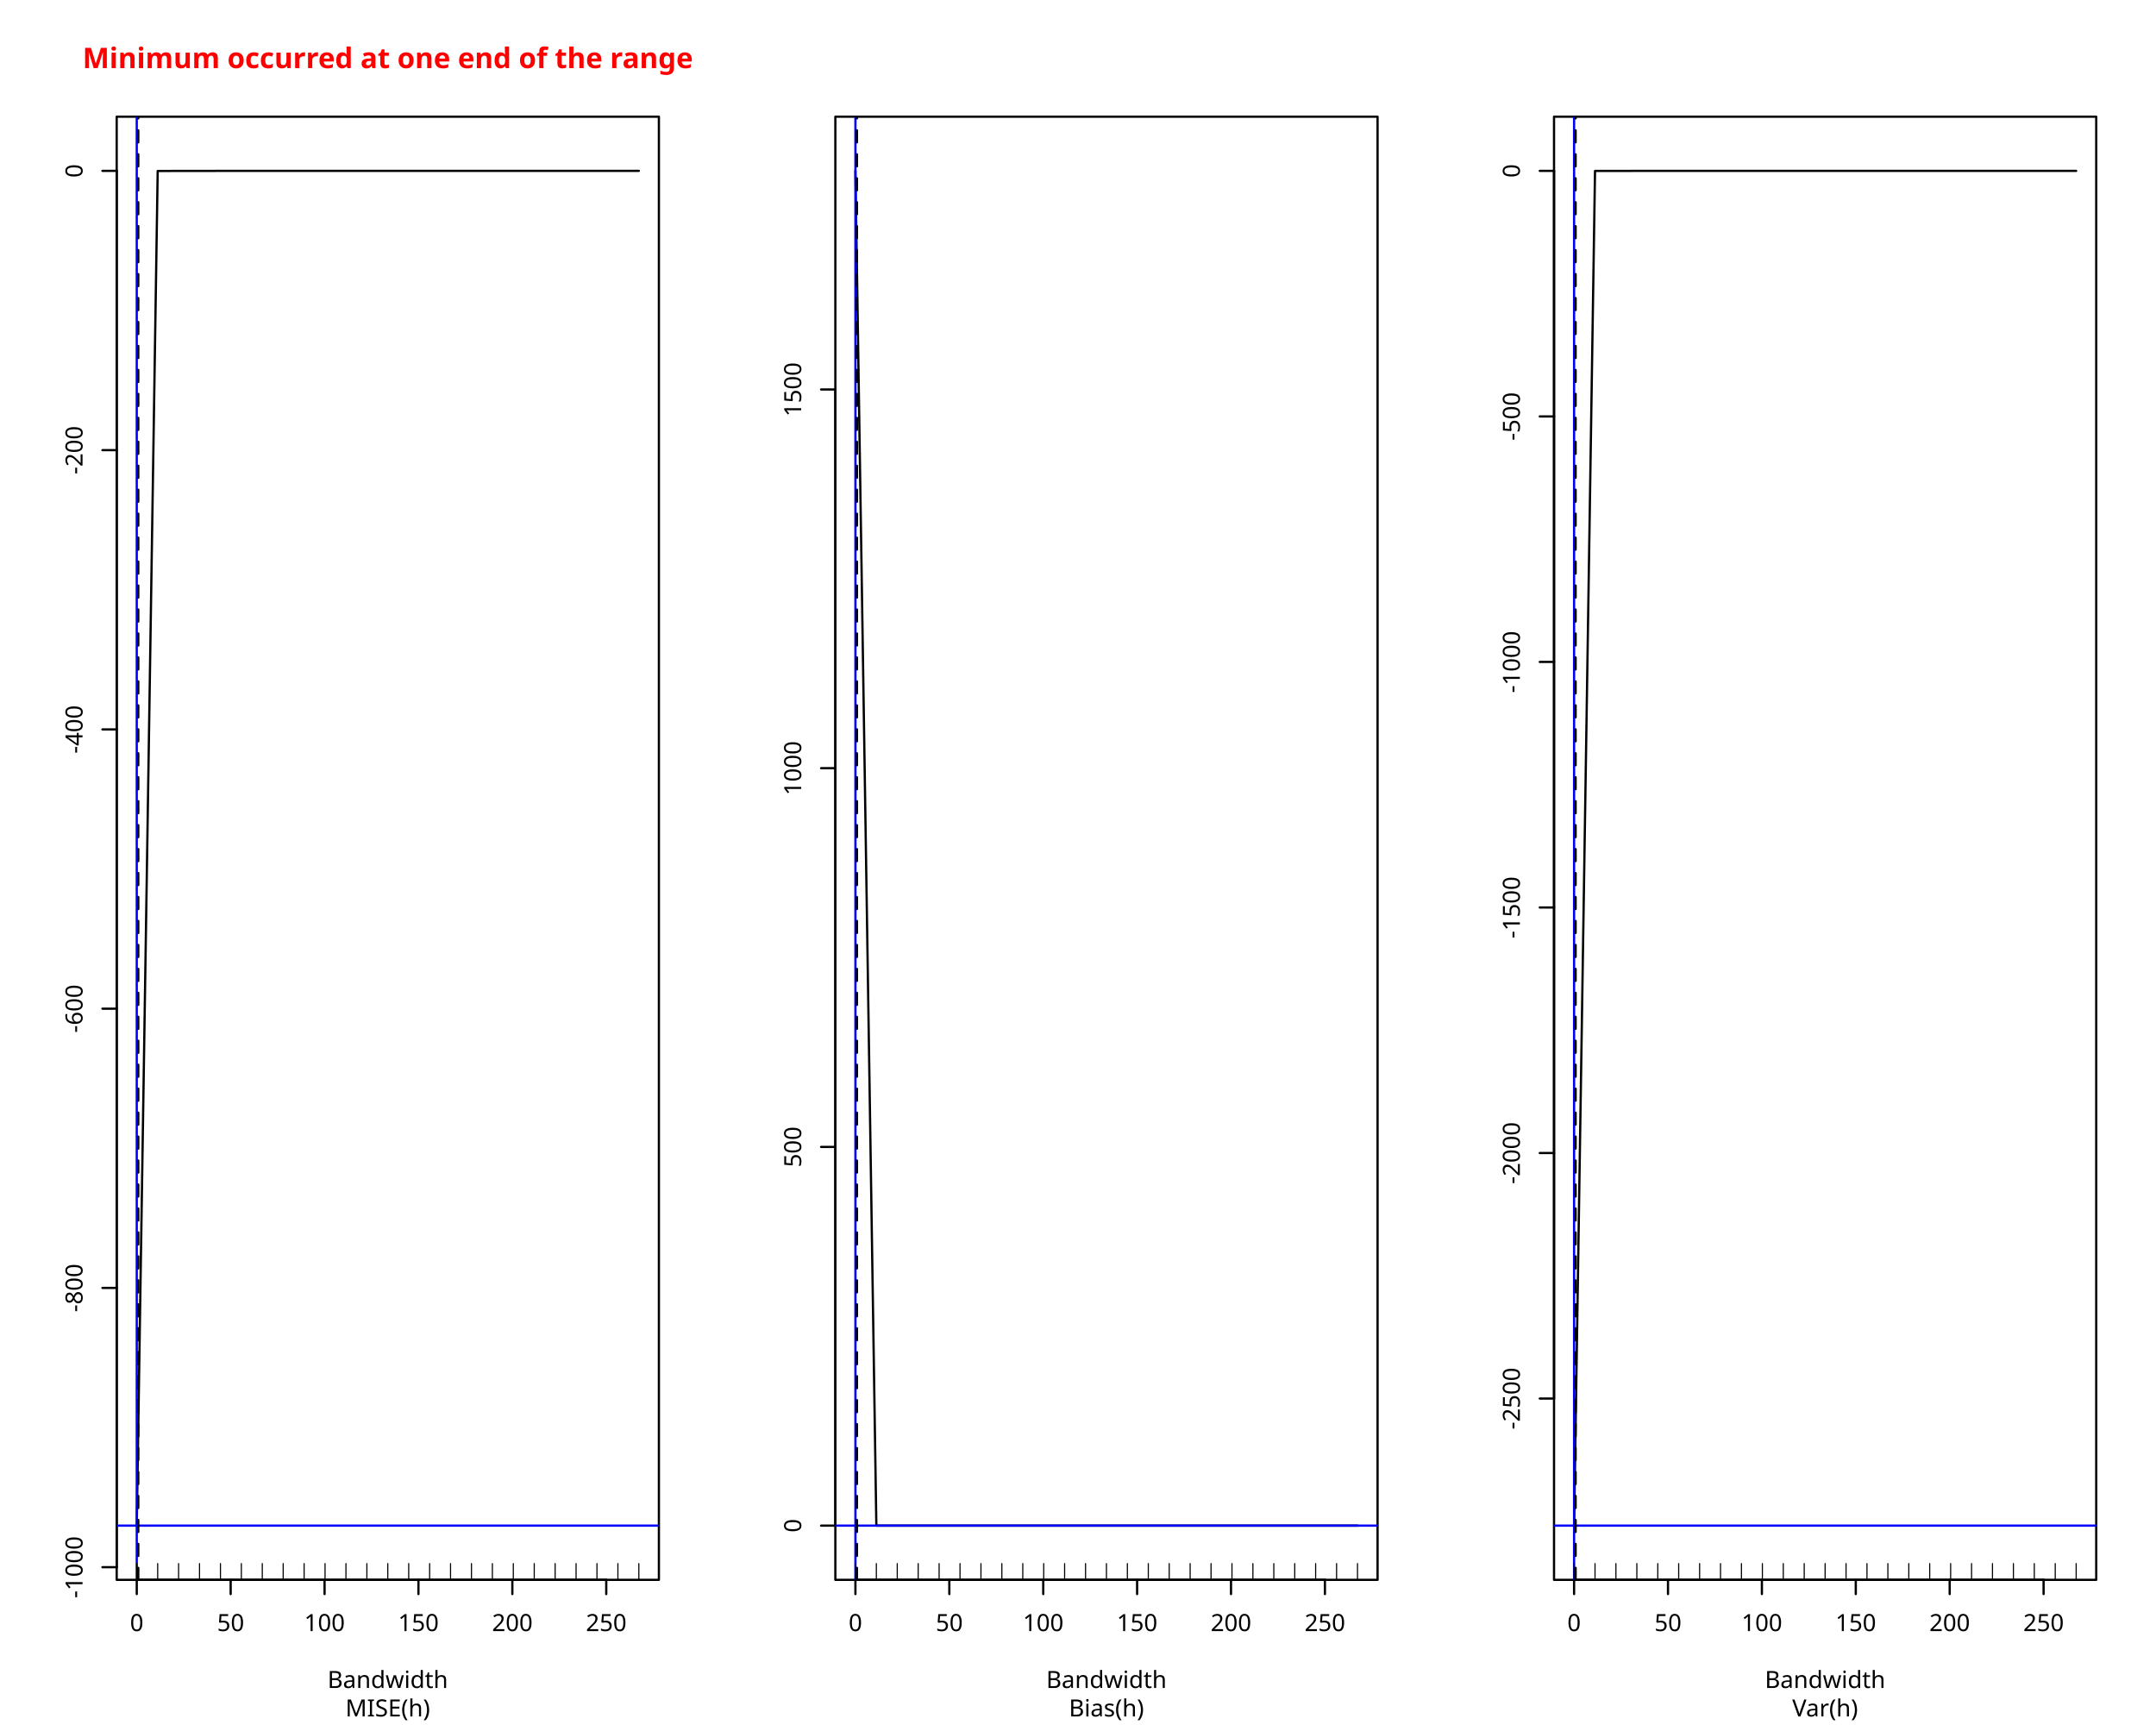
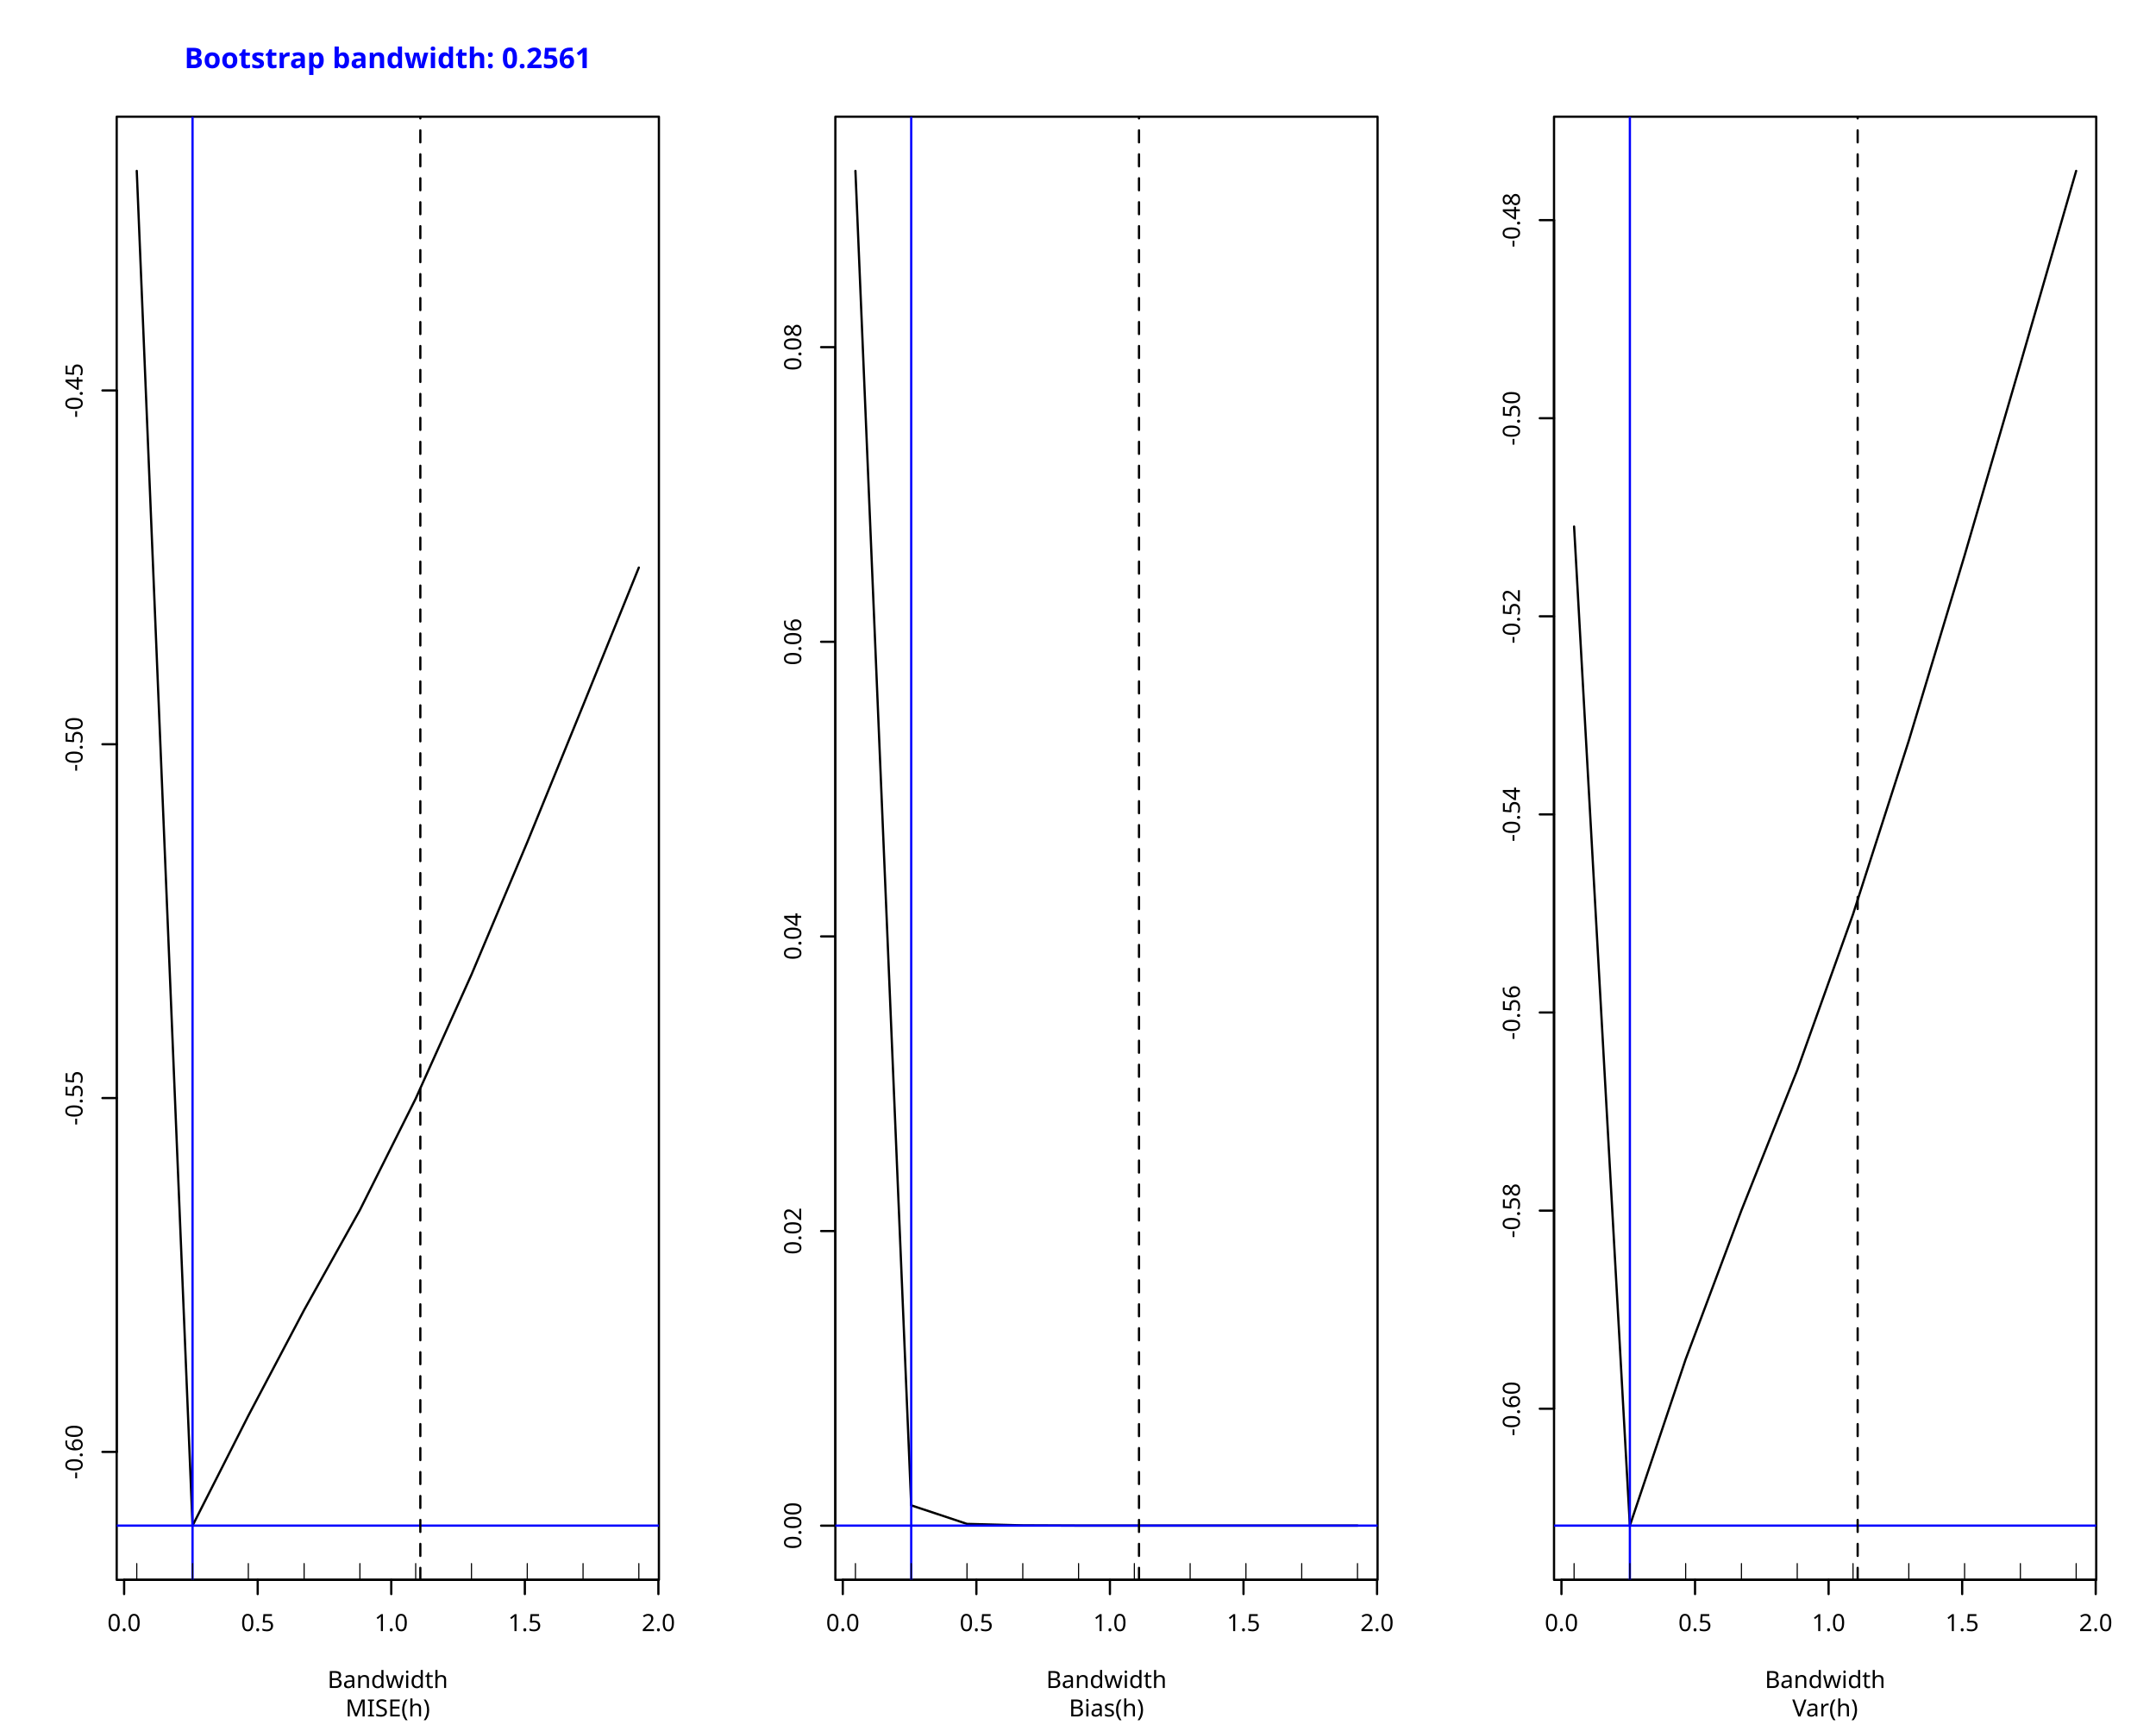
<svg xmlns="http://www.w3.org/2000/svg" class="svglite" data-engine-version="2.0" width="720.00pt" height="576.00pt" viewBox="0 0 720.00 576.00">
  <defs>
    <style type="text/css">
    .svglite line, .svglite polyline, .svglite polygon, .svglite path, .svglite rect, .svglite circle {
      fill: none;
      stroke: #000000;
      stroke-linecap: round;
      stroke-linejoin: round;
      stroke-miterlimit: 10.00;
    }
  </style>
  </defs>
  <rect width="100%" height="100%" style="stroke: none; fill: #FFFFFF;" />
  <defs>
    <clipPath id="cpMC4wMHw3MjAuMDB8MC4wMHw1NzYuMDA=">
      <rect x="0.00" y="0.00" width="720.00" height="576.00" />
    </clipPath>
  </defs>
  <g clip-path="url(#cpMC4wMHw3MjAuMDB8MC4wMHw1NzYuMDA=)">
</g>
  <defs>
    <clipPath id="cpMzguOTd8MjIwLjA0fDM4Ljk3fDUyNy41Mw==">
      <rect x="38.97" y="38.97" width="181.08" height="488.56" />
    </clipPath>
  </defs>
  <g clip-path="url(#cpMzguOTd8MjIwLjA0fDM4Ljk3fDUyNy41Mw==)">
-     <polyline points="45.67,509.43 52.66,57.10 59.64,57.07 66.63,57.07 73.62,57.06 80.60,57.06 87.59,57.06 94.57,57.06 101.56,57.06 108.55,57.06 115.53,57.06 122.52,57.06 129.50,57.06 136.49,57.06 143.48,57.06 150.46,57.06 157.45,57.06 164.43,57.06 171.42,57.06 178.41,57.06 185.39,57.06 192.38,57.06 199.36,57.06 206.35,57.06 213.34,57.06 " style="stroke-width: 0.75;" />
-   </g>
-   <g clip-path="url(#cpMC4wMHw3MjAuMDB8MC4wMHw1NzYuMDA=)">
-     <line x1="45.67" y1="527.53" x2="202.46" y2="527.53" style="stroke-width: 0.75;" />
-     <line x1="45.67" y1="527.53" x2="45.67" y2="532.28" style="stroke-width: 0.75;" />
-     <line x1="77.03" y1="527.53" x2="77.03" y2="532.28" style="stroke-width: 0.75;" />
-     <line x1="108.39" y1="527.53" x2="108.39" y2="532.28" style="stroke-width: 0.75;" />
-     <line x1="139.74" y1="527.53" x2="139.74" y2="532.28" style="stroke-width: 0.75;" />
-     <line x1="171.10" y1="527.53" x2="171.10" y2="532.28" style="stroke-width: 0.75;" />
-     <line x1="202.46" y1="527.53" x2="202.46" y2="532.28" style="stroke-width: 0.75;" />
-     <text x="45.67" y="544.64" text-anchor="middle" style="font-size: 7.92px; font-family: sans;" textLength="4.41px" lengthAdjust="spacingAndGlyphs">0</text>
-     <text x="77.03" y="544.64" text-anchor="middle" style="font-size: 7.92px; font-family: sans;" textLength="8.81px" lengthAdjust="spacingAndGlyphs">50</text>
-     <text x="108.39" y="544.64" text-anchor="middle" style="font-size: 7.92px; font-family: sans;" textLength="13.22px" lengthAdjust="spacingAndGlyphs">100</text>
-     <text x="139.74" y="544.64" text-anchor="middle" style="font-size: 7.92px; font-family: sans;" textLength="13.22px" lengthAdjust="spacingAndGlyphs">150</text>
-     <text x="171.10" y="544.64" text-anchor="middle" style="font-size: 7.92px; font-family: sans;" textLength="13.22px" lengthAdjust="spacingAndGlyphs">200</text>
-     <text x="202.46" y="544.64" text-anchor="middle" style="font-size: 7.92px; font-family: sans;" textLength="13.22px" lengthAdjust="spacingAndGlyphs">250</text>
-     <line x1="38.97" y1="523.31" x2="38.97" y2="57.06" style="stroke-width: 0.75;" />
-     <line x1="38.97" y1="523.31" x2="34.21" y2="523.31" style="stroke-width: 0.75;" />
-     <line x1="38.97" y1="430.06" x2="34.21" y2="430.06" style="stroke-width: 0.75;" />
-     <line x1="38.97" y1="336.81" x2="34.21" y2="336.81" style="stroke-width: 0.75;" />
-     <line x1="38.97" y1="243.56" x2="34.21" y2="243.56" style="stroke-width: 0.75;" />
-     <line x1="38.97" y1="150.31" x2="34.21" y2="150.31" style="stroke-width: 0.75;" />
-     <line x1="38.97" y1="57.06" x2="34.21" y2="57.06" style="stroke-width: 0.75;" />
-     <text transform="translate(27.56,523.31) rotate(-90)" text-anchor="middle" style="font-size: 7.92px; font-family: sans;" textLength="20.26px" lengthAdjust="spacingAndGlyphs">-1000</text>
-     <text transform="translate(27.56,430.06) rotate(-90)" text-anchor="middle" style="font-size: 7.92px; font-family: sans;" textLength="15.85px" lengthAdjust="spacingAndGlyphs">-800</text>
-     <text transform="translate(27.56,336.81) rotate(-90)" text-anchor="middle" style="font-size: 7.92px; font-family: sans;" textLength="15.85px" lengthAdjust="spacingAndGlyphs">-600</text>
-     <text transform="translate(27.56,243.56) rotate(-90)" text-anchor="middle" style="font-size: 7.92px; font-family: sans;" textLength="15.85px" lengthAdjust="spacingAndGlyphs">-400</text>
-     <text transform="translate(27.56,150.31) rotate(-90)" text-anchor="middle" style="font-size: 7.92px; font-family: sans;" textLength="15.85px" lengthAdjust="spacingAndGlyphs">-200</text>
-     <text transform="translate(27.56,57.06) rotate(-90)" text-anchor="middle" style="font-size: 7.92px; font-family: sans;" textLength="4.41px" lengthAdjust="spacingAndGlyphs">0</text>
+     <polyline points="45.67,57.06 64.30,509.43 82.93,472.72 101.56,437.43 120.19,404.04 138.82,366.84 157.45,325.43 176.08,281.24 194.71,235.56 213.34,189.52 " style="stroke-width: 0.75;" />
+   </g>
+   <g clip-path="url(#cpMC4wMHw3MjAuMDB8MC4wMHw1NzYuMDA=)">
+     <line x1="41.45" y1="527.53" x2="219.87" y2="527.53" style="stroke-width: 0.75;" />
+     <line x1="41.45" y1="527.53" x2="41.45" y2="532.28" style="stroke-width: 0.75;" />
+     <line x1="86.06" y1="527.53" x2="86.06" y2="532.28" style="stroke-width: 0.75;" />
+     <line x1="130.66" y1="527.53" x2="130.66" y2="532.28" style="stroke-width: 0.75;" />
+     <line x1="175.27" y1="527.53" x2="175.27" y2="532.28" style="stroke-width: 0.75;" />
+     <line x1="219.87" y1="527.53" x2="219.87" y2="532.28" style="stroke-width: 0.75;" />
+     <text x="41.45" y="544.64" text-anchor="middle" style="font-size: 7.92px; font-family: sans;" textLength="11.01px" lengthAdjust="spacingAndGlyphs">0.0</text>
+     <text x="86.06" y="544.64" text-anchor="middle" style="font-size: 7.92px; font-family: sans;" textLength="11.01px" lengthAdjust="spacingAndGlyphs">0.5</text>
+     <text x="130.66" y="544.64" text-anchor="middle" style="font-size: 7.92px; font-family: sans;" textLength="11.01px" lengthAdjust="spacingAndGlyphs">1.0</text>
+     <text x="175.27" y="544.64" text-anchor="middle" style="font-size: 7.92px; font-family: sans;" textLength="11.01px" lengthAdjust="spacingAndGlyphs">1.5</text>
+     <text x="219.87" y="544.64" text-anchor="middle" style="font-size: 7.92px; font-family: sans;" textLength="11.01px" lengthAdjust="spacingAndGlyphs">2.0</text>
+     <line x1="38.97" y1="484.81" x2="38.97" y2="130.38" style="stroke-width: 0.75;" />
+     <line x1="38.97" y1="484.81" x2="34.21" y2="484.81" style="stroke-width: 0.75;" />
+     <line x1="38.97" y1="366.66" x2="34.21" y2="366.66" style="stroke-width: 0.75;" />
+     <line x1="38.97" y1="248.52" x2="34.21" y2="248.52" style="stroke-width: 0.75;" />
+     <line x1="38.97" y1="130.38" x2="34.21" y2="130.38" style="stroke-width: 0.75;" />
+     <text transform="translate(27.56,484.81) rotate(-90)" text-anchor="middle" style="font-size: 7.92px; font-family: sans;" textLength="18.05px" lengthAdjust="spacingAndGlyphs">-0.60</text>
+     <text transform="translate(27.56,366.66) rotate(-90)" text-anchor="middle" style="font-size: 7.92px; font-family: sans;" textLength="18.05px" lengthAdjust="spacingAndGlyphs">-0.55</text>
+     <text transform="translate(27.56,248.52) rotate(-90)" text-anchor="middle" style="font-size: 7.92px; font-family: sans;" textLength="18.05px" lengthAdjust="spacingAndGlyphs">-0.50</text>
+     <text transform="translate(27.56,130.38) rotate(-90)" text-anchor="middle" style="font-size: 7.92px; font-family: sans;" textLength="18.05px" lengthAdjust="spacingAndGlyphs">-0.45</text>
    <polygon points="38.97,527.53 220.04,527.53 220.04,38.97 38.97,38.97 " style="stroke-width: 0.75; fill: none;" />
  </g>
  <defs>
    <clipPath id="cpMC4wMHwyNDAuMDB8MC4wMHw1NzYuMDA=">
      <rect x="0.00" y="0.00" width="240.00" height="576.00" />
    </clipPath>
  </defs>
  <g clip-path="url(#cpMC4wMHwyNDAuMDB8MC4wMHw1NzYuMDA=)">
    <text x="129.50" y="573.15" text-anchor="middle" style="font-size: 7.92px; font-family: sans;" textLength="29.05px" lengthAdjust="spacingAndGlyphs">MISE(h)</text>
    <text x="129.50" y="563.64" text-anchor="middle" style="font-size: 7.92px; font-family: sans;" textLength="36.99px" lengthAdjust="spacingAndGlyphs">Bandwidth</text>
  </g>
  <g clip-path="url(#cpMzguOTd8MjIwLjA0fDM4Ljk3fDUyNy41Mw==)">
    <line x1="38.97" y1="509.43" x2="220.04" y2="509.43" style="stroke-width: 0.75; stroke: #0000FF;" />
-     <line x1="45.67" y1="527.53" x2="45.67" y2="38.97" style="stroke-width: 0.75; stroke: #0000FF;" />
-     <line x1="46.18" y1="527.53" x2="46.18" y2="38.97" style="stroke-width: 0.75; stroke-dasharray: 4.00,4.00;" />
+     <line x1="64.30" y1="527.53" x2="64.30" y2="38.97" style="stroke-width: 0.75; stroke: #0000FF;" />
+     <line x1="140.37" y1="527.53" x2="140.37" y2="38.97" style="stroke-width: 0.75; stroke-dasharray: 4.00,4.00;" />
  </g>
  <g clip-path="url(#cpMC4wMHw3MjAuMDB8MC4wMHw1NzYuMDA=)">
    <line x1="45.67" y1="527.53" x2="45.67" y2="522.10" style="stroke-width: 0.38;" />
-     <line x1="52.66" y1="527.53" x2="52.66" y2="522.10" style="stroke-width: 0.38;" />
-     <line x1="59.64" y1="527.53" x2="59.64" y2="522.10" style="stroke-width: 0.38;" />
-     <line x1="66.63" y1="527.53" x2="66.63" y2="522.10" style="stroke-width: 0.38;" />
-     <line x1="73.62" y1="527.53" x2="73.62" y2="522.10" style="stroke-width: 0.38;" />
-     <line x1="80.60" y1="527.53" x2="80.60" y2="522.10" style="stroke-width: 0.38;" />
-     <line x1="87.59" y1="527.53" x2="87.59" y2="522.10" style="stroke-width: 0.38;" />
-     <line x1="94.57" y1="527.53" x2="94.57" y2="522.10" style="stroke-width: 0.38;" />
+     <line x1="64.30" y1="527.53" x2="64.30" y2="522.10" style="stroke-width: 0.38;" />
+     <line x1="82.93" y1="527.53" x2="82.93" y2="522.10" style="stroke-width: 0.38;" />
    <line x1="101.56" y1="527.53" x2="101.56" y2="522.10" style="stroke-width: 0.38;" />
-     <line x1="108.55" y1="527.53" x2="108.55" y2="522.10" style="stroke-width: 0.38;" />
-     <line x1="115.53" y1="527.53" x2="115.53" y2="522.10" style="stroke-width: 0.38;" />
-     <line x1="122.52" y1="527.53" x2="122.52" y2="522.10" style="stroke-width: 0.38;" />
-     <line x1="129.50" y1="527.53" x2="129.50" y2="522.10" style="stroke-width: 0.38;" />
-     <line x1="136.49" y1="527.53" x2="136.49" y2="522.10" style="stroke-width: 0.38;" />
-     <line x1="143.48" y1="527.53" x2="143.48" y2="522.10" style="stroke-width: 0.38;" />
-     <line x1="150.46" y1="527.53" x2="150.46" y2="522.10" style="stroke-width: 0.38;" />
+     <line x1="120.19" y1="527.53" x2="120.19" y2="522.10" style="stroke-width: 0.38;" />
+     <line x1="138.82" y1="527.53" x2="138.82" y2="522.10" style="stroke-width: 0.38;" />
    <line x1="157.45" y1="527.53" x2="157.45" y2="522.10" style="stroke-width: 0.38;" />
-     <line x1="164.43" y1="527.53" x2="164.43" y2="522.10" style="stroke-width: 0.38;" />
-     <line x1="171.42" y1="527.53" x2="171.42" y2="522.10" style="stroke-width: 0.38;" />
-     <line x1="178.41" y1="527.53" x2="178.41" y2="522.10" style="stroke-width: 0.38;" />
-     <line x1="185.39" y1="527.53" x2="185.39" y2="522.10" style="stroke-width: 0.38;" />
-     <line x1="192.38" y1="527.53" x2="192.38" y2="522.10" style="stroke-width: 0.38;" />
-     <line x1="199.36" y1="527.53" x2="199.36" y2="522.10" style="stroke-width: 0.38;" />
-     <line x1="206.35" y1="527.53" x2="206.35" y2="522.10" style="stroke-width: 0.38;" />
+     <line x1="176.08" y1="527.53" x2="176.08" y2="522.10" style="stroke-width: 0.38;" />
+     <line x1="194.71" y1="527.53" x2="194.71" y2="522.10" style="stroke-width: 0.38;" />
    <line x1="213.34" y1="527.53" x2="213.34" y2="522.10" style="stroke-width: 0.38;" />
  </g>
  <g clip-path="url(#cpMC4wMHwyNDAuMDB8MC4wMHw1NzYuMDA=)">
-     <text x="129.50" y="22.75" text-anchor="middle" style="font-size: 9.50px; font-weight: bold; fill: #FF0000; font-family: sans;" textLength="179.11px" lengthAdjust="spacingAndGlyphs">Minimum occurred at one end of the range</text>
+     <text x="129.50" y="22.75" text-anchor="middle" style="font-size: 9.50px; font-weight: bold; fill: #0000FF; font-family: sans;" textLength="121.01px" lengthAdjust="spacingAndGlyphs">Bootstrap bandwidth: 0.2561</text>
  </g>
  <defs>
    <clipPath id="cpMjc4Ljk3fDQ2MC4wNHwzOC45N3w1MjcuNTM=">
      <rect x="278.97" y="38.97" width="181.08" height="488.56" />
    </clipPath>
  </defs>
  <g clip-path="url(#cpMjc4Ljk3fDQ2MC4wNHwzOC45N3w1MjcuNTM=)">
-     <polyline points="285.67,57.06 292.66,509.43 299.64,509.43 306.63,509.43 313.62,509.43 320.60,509.43 327.59,509.43 334.57,509.43 341.56,509.43 348.55,509.43 355.53,509.43 362.52,509.43 369.50,509.43 376.49,509.43 383.48,509.43 390.46,509.43 397.45,509.43 404.43,509.43 411.42,509.43 418.41,509.43 425.39,509.43 432.38,509.43 439.36,509.43 446.35,509.43 453.34,509.43 " style="stroke-width: 0.75;" />
-   </g>
-   <g clip-path="url(#cpMC4wMHw3MjAuMDB8MC4wMHw1NzYuMDA=)">
-     <line x1="285.67" y1="527.53" x2="442.46" y2="527.53" style="stroke-width: 0.75;" />
-     <line x1="285.67" y1="527.53" x2="285.67" y2="532.28" style="stroke-width: 0.75;" />
-     <line x1="317.03" y1="527.53" x2="317.03" y2="532.28" style="stroke-width: 0.75;" />
-     <line x1="348.39" y1="527.53" x2="348.39" y2="532.28" style="stroke-width: 0.75;" />
-     <line x1="379.74" y1="527.53" x2="379.74" y2="532.28" style="stroke-width: 0.75;" />
-     <line x1="411.10" y1="527.53" x2="411.10" y2="532.28" style="stroke-width: 0.75;" />
-     <line x1="442.46" y1="527.53" x2="442.46" y2="532.28" style="stroke-width: 0.75;" />
-     <text x="285.67" y="544.64" text-anchor="middle" style="font-size: 7.92px; font-family: sans;" textLength="4.41px" lengthAdjust="spacingAndGlyphs">0</text>
-     <text x="317.03" y="544.64" text-anchor="middle" style="font-size: 7.92px; font-family: sans;" textLength="8.81px" lengthAdjust="spacingAndGlyphs">50</text>
-     <text x="348.39" y="544.64" text-anchor="middle" style="font-size: 7.92px; font-family: sans;" textLength="13.22px" lengthAdjust="spacingAndGlyphs">100</text>
-     <text x="379.74" y="544.64" text-anchor="middle" style="font-size: 7.92px; font-family: sans;" textLength="13.22px" lengthAdjust="spacingAndGlyphs">150</text>
-     <text x="411.10" y="544.64" text-anchor="middle" style="font-size: 7.92px; font-family: sans;" textLength="13.22px" lengthAdjust="spacingAndGlyphs">200</text>
-     <text x="442.46" y="544.64" text-anchor="middle" style="font-size: 7.92px; font-family: sans;" textLength="13.22px" lengthAdjust="spacingAndGlyphs">250</text>
-     <line x1="278.97" y1="509.43" x2="278.97" y2="130.05" style="stroke-width: 0.75;" />
-     <line x1="278.97" y1="509.43" x2="274.21" y2="509.43" style="stroke-width: 0.75;" />
-     <line x1="278.97" y1="382.97" x2="274.21" y2="382.97" style="stroke-width: 0.75;" />
-     <line x1="278.97" y1="256.51" x2="274.21" y2="256.51" style="stroke-width: 0.75;" />
-     <line x1="278.97" y1="130.05" x2="274.21" y2="130.05" style="stroke-width: 0.75;" />
-     <text transform="translate(267.56,509.43) rotate(-90)" text-anchor="middle" style="font-size: 7.92px; font-family: sans;" textLength="4.41px" lengthAdjust="spacingAndGlyphs">0</text>
-     <text transform="translate(267.56,382.97) rotate(-90)" text-anchor="middle" style="font-size: 7.92px; font-family: sans;" textLength="13.22px" lengthAdjust="spacingAndGlyphs">500</text>
-     <text transform="translate(267.56,256.51) rotate(-90)" text-anchor="middle" style="font-size: 7.92px; font-family: sans;" textLength="17.62px" lengthAdjust="spacingAndGlyphs">1000</text>
-     <text transform="translate(267.56,130.05) rotate(-90)" text-anchor="middle" style="font-size: 7.92px; font-family: sans;" textLength="17.62px" lengthAdjust="spacingAndGlyphs">1500</text>
+     <polyline points="285.67,57.06 304.30,502.65 322.93,508.85 341.56,509.34 360.19,509.42 378.82,509.42 397.45,509.43 416.08,509.43 434.71,509.43 453.34,509.43 " style="stroke-width: 0.75;" />
+   </g>
+   <g clip-path="url(#cpMC4wMHw3MjAuMDB8MC4wMHw1NzYuMDA=)">
+     <line x1="281.45" y1="527.53" x2="459.87" y2="527.53" style="stroke-width: 0.75;" />
+     <line x1="281.45" y1="527.53" x2="281.45" y2="532.28" style="stroke-width: 0.75;" />
+     <line x1="326.06" y1="527.53" x2="326.06" y2="532.28" style="stroke-width: 0.75;" />
+     <line x1="370.66" y1="527.53" x2="370.66" y2="532.28" style="stroke-width: 0.75;" />
+     <line x1="415.27" y1="527.53" x2="415.27" y2="532.28" style="stroke-width: 0.75;" />
+     <line x1="459.87" y1="527.53" x2="459.87" y2="532.28" style="stroke-width: 0.75;" />
+     <text x="281.45" y="544.64" text-anchor="middle" style="font-size: 7.92px; font-family: sans;" textLength="11.01px" lengthAdjust="spacingAndGlyphs">0.0</text>
+     <text x="326.06" y="544.64" text-anchor="middle" style="font-size: 7.92px; font-family: sans;" textLength="11.01px" lengthAdjust="spacingAndGlyphs">0.5</text>
+     <text x="370.66" y="544.64" text-anchor="middle" style="font-size: 7.92px; font-family: sans;" textLength="11.01px" lengthAdjust="spacingAndGlyphs">1.0</text>
+     <text x="415.27" y="544.64" text-anchor="middle" style="font-size: 7.92px; font-family: sans;" textLength="11.01px" lengthAdjust="spacingAndGlyphs">1.5</text>
+     <text x="459.87" y="544.64" text-anchor="middle" style="font-size: 7.92px; font-family: sans;" textLength="11.01px" lengthAdjust="spacingAndGlyphs">2.0</text>
+     <line x1="278.97" y1="509.44" x2="278.97" y2="115.92" style="stroke-width: 0.75;" />
+     <line x1="278.97" y1="509.44" x2="274.21" y2="509.44" style="stroke-width: 0.75;" />
+     <line x1="278.97" y1="411.06" x2="274.21" y2="411.06" style="stroke-width: 0.75;" />
+     <line x1="278.97" y1="312.68" x2="274.21" y2="312.68" style="stroke-width: 0.75;" />
+     <line x1="278.97" y1="214.30" x2="274.21" y2="214.30" style="stroke-width: 0.75;" />
+     <line x1="278.97" y1="115.92" x2="274.21" y2="115.92" style="stroke-width: 0.75;" />
+     <text transform="translate(267.56,509.44) rotate(-90)" text-anchor="middle" style="font-size: 7.92px; font-family: sans;" textLength="15.42px" lengthAdjust="spacingAndGlyphs">0.00</text>
+     <text transform="translate(267.56,411.06) rotate(-90)" text-anchor="middle" style="font-size: 7.92px; font-family: sans;" textLength="15.42px" lengthAdjust="spacingAndGlyphs">0.02</text>
+     <text transform="translate(267.56,312.68) rotate(-90)" text-anchor="middle" style="font-size: 7.92px; font-family: sans;" textLength="15.42px" lengthAdjust="spacingAndGlyphs">0.04</text>
+     <text transform="translate(267.56,214.30) rotate(-90)" text-anchor="middle" style="font-size: 7.92px; font-family: sans;" textLength="15.42px" lengthAdjust="spacingAndGlyphs">0.06</text>
+     <text transform="translate(267.56,115.92) rotate(-90)" text-anchor="middle" style="font-size: 7.92px; font-family: sans;" textLength="15.42px" lengthAdjust="spacingAndGlyphs">0.08</text>
    <polygon points="278.97,527.53 460.04,527.53 460.04,38.97 278.97,38.97 " style="stroke-width: 0.75; fill: none;" />
  </g>
  <defs>
    <clipPath id="cpMjQwLjAwfDQ4MC4wMHwwLjAwfDU3Ni4wMA==">
      <rect x="240.00" y="0.00" width="240.00" height="576.00" />
    </clipPath>
  </defs>
  <g clip-path="url(#cpMjQwLjAwfDQ4MC4wMHwwLjAwfDU3Ni4wMA==)">
    <text x="369.50" y="573.15" text-anchor="middle" style="font-size: 7.92px; font-family: sans;" textLength="25.09px" lengthAdjust="spacingAndGlyphs">Bias(h)</text>
    <text x="369.50" y="563.64" text-anchor="middle" style="font-size: 7.92px; font-family: sans;" textLength="36.99px" lengthAdjust="spacingAndGlyphs">Bandwidth</text>
  </g>
  <g clip-path="url(#cpMjc4Ljk3fDQ2MC4wNHwzOC45N3w1MjcuNTM=)">
    <line x1="278.97" y1="509.43" x2="460.04" y2="509.43" style="stroke-width: 0.75; stroke: #0000FF;" />
-     <line x1="285.67" y1="527.53" x2="285.67" y2="38.97" style="stroke-width: 0.75; stroke: #0000FF;" />
-     <line x1="286.18" y1="527.53" x2="286.18" y2="38.97" style="stroke-width: 0.75; stroke-dasharray: 4.00,4.00;" />
+     <line x1="304.30" y1="527.53" x2="304.30" y2="38.97" style="stroke-width: 0.75; stroke: #0000FF;" />
+     <line x1="380.37" y1="527.53" x2="380.37" y2="38.97" style="stroke-width: 0.75; stroke-dasharray: 4.00,4.00;" />
  </g>
  <g clip-path="url(#cpMC4wMHw3MjAuMDB8MC4wMHw1NzYuMDA=)">
    <line x1="285.67" y1="527.53" x2="285.67" y2="522.10" style="stroke-width: 0.38;" />
-     <line x1="292.66" y1="527.53" x2="292.66" y2="522.10" style="stroke-width: 0.38;" />
-     <line x1="299.64" y1="527.53" x2="299.64" y2="522.10" style="stroke-width: 0.38;" />
-     <line x1="306.63" y1="527.53" x2="306.63" y2="522.10" style="stroke-width: 0.38;" />
-     <line x1="313.62" y1="527.53" x2="313.62" y2="522.10" style="stroke-width: 0.38;" />
-     <line x1="320.60" y1="527.53" x2="320.60" y2="522.10" style="stroke-width: 0.38;" />
-     <line x1="327.59" y1="527.53" x2="327.59" y2="522.10" style="stroke-width: 0.38;" />
-     <line x1="334.57" y1="527.53" x2="334.57" y2="522.10" style="stroke-width: 0.38;" />
+     <line x1="304.30" y1="527.53" x2="304.30" y2="522.10" style="stroke-width: 0.38;" />
+     <line x1="322.93" y1="527.53" x2="322.93" y2="522.10" style="stroke-width: 0.38;" />
    <line x1="341.56" y1="527.53" x2="341.56" y2="522.10" style="stroke-width: 0.38;" />
-     <line x1="348.55" y1="527.53" x2="348.55" y2="522.10" style="stroke-width: 0.38;" />
-     <line x1="355.53" y1="527.53" x2="355.53" y2="522.10" style="stroke-width: 0.38;" />
-     <line x1="362.52" y1="527.53" x2="362.52" y2="522.10" style="stroke-width: 0.38;" />
-     <line x1="369.50" y1="527.53" x2="369.50" y2="522.10" style="stroke-width: 0.38;" />
-     <line x1="376.49" y1="527.53" x2="376.49" y2="522.10" style="stroke-width: 0.38;" />
-     <line x1="383.48" y1="527.53" x2="383.48" y2="522.10" style="stroke-width: 0.38;" />
-     <line x1="390.46" y1="527.53" x2="390.46" y2="522.10" style="stroke-width: 0.38;" />
+     <line x1="360.19" y1="527.53" x2="360.19" y2="522.10" style="stroke-width: 0.38;" />
+     <line x1="378.82" y1="527.53" x2="378.82" y2="522.10" style="stroke-width: 0.38;" />
    <line x1="397.45" y1="527.53" x2="397.45" y2="522.10" style="stroke-width: 0.38;" />
-     <line x1="404.43" y1="527.53" x2="404.43" y2="522.10" style="stroke-width: 0.38;" />
-     <line x1="411.42" y1="527.53" x2="411.42" y2="522.10" style="stroke-width: 0.38;" />
-     <line x1="418.41" y1="527.53" x2="418.41" y2="522.10" style="stroke-width: 0.38;" />
-     <line x1="425.39" y1="527.53" x2="425.39" y2="522.10" style="stroke-width: 0.38;" />
-     <line x1="432.38" y1="527.53" x2="432.38" y2="522.10" style="stroke-width: 0.38;" />
-     <line x1="439.36" y1="527.53" x2="439.36" y2="522.10" style="stroke-width: 0.38;" />
-     <line x1="446.35" y1="527.53" x2="446.35" y2="522.10" style="stroke-width: 0.38;" />
+     <line x1="416.08" y1="527.53" x2="416.08" y2="522.10" style="stroke-width: 0.38;" />
+     <line x1="434.71" y1="527.53" x2="434.71" y2="522.10" style="stroke-width: 0.38;" />
    <line x1="453.34" y1="527.53" x2="453.34" y2="522.10" style="stroke-width: 0.38;" />
  </g>
  <defs>
    <clipPath id="cpNTE4Ljk3fDcwMC4wNHwzOC45N3w1MjcuNTM=">
      <rect x="518.97" y="38.97" width="181.08" height="488.56" />
    </clipPath>
  </defs>
  <g clip-path="url(#cpNTE4Ljk3fDcwMC4wNHwzOC45N3w1MjcuNTM=)">
-     <polyline points="525.67,509.43 532.66,57.08 539.64,57.07 546.63,57.06 553.62,57.06 560.60,57.06 567.59,57.06 574.57,57.06 581.56,57.06 588.55,57.06 595.53,57.06 602.52,57.06 609.50,57.06 616.49,57.06 623.48,57.06 630.46,57.06 637.45,57.06 644.43,57.06 651.42,57.06 658.41,57.06 665.39,57.06 672.38,57.06 679.36,57.06 686.35,57.06 693.34,57.06 " style="stroke-width: 0.75;" />
-   </g>
-   <g clip-path="url(#cpMC4wMHw3MjAuMDB8MC4wMHw1NzYuMDA=)">
-     <line x1="525.67" y1="527.53" x2="682.46" y2="527.53" style="stroke-width: 0.75;" />
-     <line x1="525.67" y1="527.53" x2="525.67" y2="532.28" style="stroke-width: 0.75;" />
-     <line x1="557.03" y1="527.53" x2="557.03" y2="532.28" style="stroke-width: 0.75;" />
-     <line x1="588.39" y1="527.53" x2="588.39" y2="532.28" style="stroke-width: 0.75;" />
-     <line x1="619.74" y1="527.53" x2="619.74" y2="532.28" style="stroke-width: 0.75;" />
-     <line x1="651.10" y1="527.53" x2="651.10" y2="532.28" style="stroke-width: 0.75;" />
-     <line x1="682.46" y1="527.53" x2="682.46" y2="532.28" style="stroke-width: 0.75;" />
-     <text x="525.67" y="544.64" text-anchor="middle" style="font-size: 7.92px; font-family: sans;" textLength="4.41px" lengthAdjust="spacingAndGlyphs">0</text>
-     <text x="557.03" y="544.64" text-anchor="middle" style="font-size: 7.92px; font-family: sans;" textLength="8.81px" lengthAdjust="spacingAndGlyphs">50</text>
-     <text x="588.39" y="544.64" text-anchor="middle" style="font-size: 7.92px; font-family: sans;" textLength="13.22px" lengthAdjust="spacingAndGlyphs">100</text>
-     <text x="619.74" y="544.64" text-anchor="middle" style="font-size: 7.92px; font-family: sans;" textLength="13.22px" lengthAdjust="spacingAndGlyphs">150</text>
-     <text x="651.10" y="544.64" text-anchor="middle" style="font-size: 7.92px; font-family: sans;" textLength="13.22px" lengthAdjust="spacingAndGlyphs">200</text>
-     <text x="682.46" y="544.64" text-anchor="middle" style="font-size: 7.92px; font-family: sans;" textLength="13.22px" lengthAdjust="spacingAndGlyphs">250</text>
-     <line x1="518.97" y1="466.99" x2="518.97" y2="57.06" style="stroke-width: 0.75;" />
-     <line x1="518.97" y1="466.99" x2="514.21" y2="466.99" style="stroke-width: 0.75;" />
-     <line x1="518.97" y1="385.01" x2="514.21" y2="385.01" style="stroke-width: 0.75;" />
-     <line x1="518.97" y1="303.02" x2="514.21" y2="303.02" style="stroke-width: 0.75;" />
-     <line x1="518.97" y1="221.03" x2="514.21" y2="221.03" style="stroke-width: 0.75;" />
-     <line x1="518.97" y1="139.05" x2="514.21" y2="139.05" style="stroke-width: 0.75;" />
-     <line x1="518.97" y1="57.06" x2="514.21" y2="57.06" style="stroke-width: 0.75;" />
-     <text transform="translate(507.56,466.99) rotate(-90)" text-anchor="middle" style="font-size: 7.92px; font-family: sans;" textLength="20.26px" lengthAdjust="spacingAndGlyphs">-2500</text>
-     <text transform="translate(507.56,385.01) rotate(-90)" text-anchor="middle" style="font-size: 7.92px; font-family: sans;" textLength="20.26px" lengthAdjust="spacingAndGlyphs">-2000</text>
-     <text transform="translate(507.56,303.02) rotate(-90)" text-anchor="middle" style="font-size: 7.92px; font-family: sans;" textLength="20.26px" lengthAdjust="spacingAndGlyphs">-1500</text>
-     <text transform="translate(507.56,221.03) rotate(-90)" text-anchor="middle" style="font-size: 7.92px; font-family: sans;" textLength="20.26px" lengthAdjust="spacingAndGlyphs">-1000</text>
-     <text transform="translate(507.56,139.05) rotate(-90)" text-anchor="middle" style="font-size: 7.92px; font-family: sans;" textLength="15.85px" lengthAdjust="spacingAndGlyphs">-500</text>
-     <text transform="translate(507.56,57.06) rotate(-90)" text-anchor="middle" style="font-size: 7.92px; font-family: sans;" textLength="4.41px" lengthAdjust="spacingAndGlyphs">0</text>
+     <polyline points="525.67,175.82 544.30,509.43 562.93,453.87 581.56,404.15 600.19,357.36 618.82,305.28 637.45,247.32 656.08,185.46 674.71,121.52 693.34,57.06 " style="stroke-width: 0.75;" />
+   </g>
+   <g clip-path="url(#cpMC4wMHw3MjAuMDB8MC4wMHw1NzYuMDA=)">
+     <line x1="521.45" y1="527.53" x2="699.87" y2="527.53" style="stroke-width: 0.75;" />
+     <line x1="521.45" y1="527.53" x2="521.45" y2="532.28" style="stroke-width: 0.75;" />
+     <line x1="566.06" y1="527.53" x2="566.06" y2="532.28" style="stroke-width: 0.75;" />
+     <line x1="610.66" y1="527.53" x2="610.66" y2="532.28" style="stroke-width: 0.75;" />
+     <line x1="655.27" y1="527.53" x2="655.27" y2="532.28" style="stroke-width: 0.75;" />
+     <line x1="699.87" y1="527.53" x2="699.87" y2="532.28" style="stroke-width: 0.75;" />
+     <text x="521.45" y="544.64" text-anchor="middle" style="font-size: 7.92px; font-family: sans;" textLength="11.01px" lengthAdjust="spacingAndGlyphs">0.0</text>
+     <text x="566.06" y="544.64" text-anchor="middle" style="font-size: 7.92px; font-family: sans;" textLength="11.01px" lengthAdjust="spacingAndGlyphs">0.5</text>
+     <text x="610.66" y="544.64" text-anchor="middle" style="font-size: 7.92px; font-family: sans;" textLength="11.01px" lengthAdjust="spacingAndGlyphs">1.0</text>
+     <text x="655.27" y="544.64" text-anchor="middle" style="font-size: 7.92px; font-family: sans;" textLength="11.01px" lengthAdjust="spacingAndGlyphs">1.5</text>
+     <text x="699.87" y="544.64" text-anchor="middle" style="font-size: 7.92px; font-family: sans;" textLength="11.01px" lengthAdjust="spacingAndGlyphs">2.0</text>
+     <line x1="518.97" y1="470.39" x2="518.97" y2="73.50" style="stroke-width: 0.75;" />
+     <line x1="518.97" y1="470.39" x2="514.21" y2="470.39" style="stroke-width: 0.75;" />
+     <line x1="518.97" y1="404.24" x2="514.21" y2="404.24" style="stroke-width: 0.75;" />
+     <line x1="518.97" y1="338.09" x2="514.21" y2="338.09" style="stroke-width: 0.75;" />
+     <line x1="518.97" y1="271.94" x2="514.21" y2="271.94" style="stroke-width: 0.75;" />
+     <line x1="518.97" y1="205.79" x2="514.21" y2="205.79" style="stroke-width: 0.75;" />
+     <line x1="518.97" y1="139.65" x2="514.21" y2="139.65" style="stroke-width: 0.75;" />
+     <line x1="518.97" y1="73.50" x2="514.21" y2="73.50" style="stroke-width: 0.75;" />
+     <text transform="translate(507.56,470.39) rotate(-90)" text-anchor="middle" style="font-size: 7.92px; font-family: sans;" textLength="18.05px" lengthAdjust="spacingAndGlyphs">-0.60</text>
+     <text transform="translate(507.56,404.24) rotate(-90)" text-anchor="middle" style="font-size: 7.92px; font-family: sans;" textLength="18.05px" lengthAdjust="spacingAndGlyphs">-0.58</text>
+     <text transform="translate(507.56,338.09) rotate(-90)" text-anchor="middle" style="font-size: 7.92px; font-family: sans;" textLength="18.05px" lengthAdjust="spacingAndGlyphs">-0.56</text>
+     <text transform="translate(507.56,271.94) rotate(-90)" text-anchor="middle" style="font-size: 7.92px; font-family: sans;" textLength="18.05px" lengthAdjust="spacingAndGlyphs">-0.54</text>
+     <text transform="translate(507.56,205.79) rotate(-90)" text-anchor="middle" style="font-size: 7.92px; font-family: sans;" textLength="18.05px" lengthAdjust="spacingAndGlyphs">-0.52</text>
+     <text transform="translate(507.56,139.65) rotate(-90)" text-anchor="middle" style="font-size: 7.92px; font-family: sans;" textLength="18.05px" lengthAdjust="spacingAndGlyphs">-0.50</text>
+     <text transform="translate(507.56,73.50) rotate(-90)" text-anchor="middle" style="font-size: 7.92px; font-family: sans;" textLength="18.05px" lengthAdjust="spacingAndGlyphs">-0.48</text>
    <polygon points="518.97,527.53 700.04,527.53 700.04,38.97 518.97,38.97 " style="stroke-width: 0.75; fill: none;" />
  </g>
  <defs>
    <clipPath id="cpNDgwLjAwfDcyMC4wMHwwLjAwfDU3Ni4wMA==">
      <rect x="480.00" y="0.00" width="240.00" height="576.00" />
    </clipPath>
  </defs>
  <g clip-path="url(#cpNDgwLjAwfDcyMC4wMHwwLjAwfDU3Ni4wMA==)">
    <text x="609.50" y="573.15" text-anchor="middle" style="font-size: 7.92px; font-family: sans;" textLength="22.01px" lengthAdjust="spacingAndGlyphs">Var(h)</text>
    <text x="609.50" y="563.64" text-anchor="middle" style="font-size: 7.92px; font-family: sans;" textLength="36.99px" lengthAdjust="spacingAndGlyphs">Bandwidth</text>
  </g>
  <g clip-path="url(#cpNTE4Ljk3fDcwMC4wNHwzOC45N3w1MjcuNTM=)">
    <line x1="518.97" y1="509.43" x2="700.04" y2="509.43" style="stroke-width: 0.75; stroke: #0000FF;" />
-     <line x1="525.67" y1="527.53" x2="525.67" y2="38.97" style="stroke-width: 0.75; stroke: #0000FF;" />
-     <line x1="526.18" y1="527.53" x2="526.18" y2="38.97" style="stroke-width: 0.75; stroke-dasharray: 4.00,4.00;" />
+     <line x1="544.30" y1="527.53" x2="544.30" y2="38.97" style="stroke-width: 0.75; stroke: #0000FF;" />
+     <line x1="620.37" y1="527.53" x2="620.37" y2="38.97" style="stroke-width: 0.75; stroke-dasharray: 4.00,4.00;" />
  </g>
  <g clip-path="url(#cpMC4wMHw3MjAuMDB8MC4wMHw1NzYuMDA=)">
    <line x1="525.67" y1="527.53" x2="525.67" y2="522.10" style="stroke-width: 0.38;" />
-     <line x1="532.66" y1="527.53" x2="532.66" y2="522.10" style="stroke-width: 0.38;" />
-     <line x1="539.64" y1="527.53" x2="539.64" y2="522.10" style="stroke-width: 0.38;" />
-     <line x1="546.63" y1="527.53" x2="546.63" y2="522.10" style="stroke-width: 0.38;" />
-     <line x1="553.62" y1="527.53" x2="553.62" y2="522.10" style="stroke-width: 0.38;" />
-     <line x1="560.60" y1="527.53" x2="560.60" y2="522.10" style="stroke-width: 0.38;" />
-     <line x1="567.59" y1="527.53" x2="567.59" y2="522.10" style="stroke-width: 0.38;" />
-     <line x1="574.57" y1="527.53" x2="574.57" y2="522.10" style="stroke-width: 0.38;" />
+     <line x1="544.30" y1="527.53" x2="544.30" y2="522.10" style="stroke-width: 0.38;" />
+     <line x1="562.93" y1="527.53" x2="562.93" y2="522.10" style="stroke-width: 0.38;" />
    <line x1="581.56" y1="527.53" x2="581.56" y2="522.10" style="stroke-width: 0.38;" />
-     <line x1="588.55" y1="527.53" x2="588.55" y2="522.10" style="stroke-width: 0.38;" />
-     <line x1="595.53" y1="527.53" x2="595.53" y2="522.10" style="stroke-width: 0.38;" />
-     <line x1="602.52" y1="527.53" x2="602.52" y2="522.10" style="stroke-width: 0.38;" />
-     <line x1="609.50" y1="527.53" x2="609.50" y2="522.10" style="stroke-width: 0.38;" />
-     <line x1="616.49" y1="527.53" x2="616.49" y2="522.10" style="stroke-width: 0.38;" />
-     <line x1="623.48" y1="527.53" x2="623.48" y2="522.10" style="stroke-width: 0.38;" />
-     <line x1="630.46" y1="527.53" x2="630.46" y2="522.10" style="stroke-width: 0.38;" />
+     <line x1="600.19" y1="527.53" x2="600.19" y2="522.10" style="stroke-width: 0.38;" />
+     <line x1="618.82" y1="527.53" x2="618.82" y2="522.10" style="stroke-width: 0.38;" />
    <line x1="637.45" y1="527.53" x2="637.45" y2="522.10" style="stroke-width: 0.38;" />
-     <line x1="644.43" y1="527.53" x2="644.43" y2="522.10" style="stroke-width: 0.38;" />
-     <line x1="651.42" y1="527.53" x2="651.42" y2="522.10" style="stroke-width: 0.38;" />
-     <line x1="658.41" y1="527.53" x2="658.41" y2="522.10" style="stroke-width: 0.38;" />
-     <line x1="665.39" y1="527.53" x2="665.39" y2="522.10" style="stroke-width: 0.38;" />
-     <line x1="672.38" y1="527.53" x2="672.38" y2="522.10" style="stroke-width: 0.38;" />
-     <line x1="679.36" y1="527.53" x2="679.36" y2="522.10" style="stroke-width: 0.38;" />
-     <line x1="686.35" y1="527.53" x2="686.35" y2="522.10" style="stroke-width: 0.38;" />
+     <line x1="656.08" y1="527.53" x2="656.08" y2="522.10" style="stroke-width: 0.38;" />
+     <line x1="674.71" y1="527.53" x2="674.71" y2="522.10" style="stroke-width: 0.38;" />
    <line x1="693.34" y1="527.53" x2="693.34" y2="522.10" style="stroke-width: 0.38;" />
  </g>
  <defs>
    <clipPath id="cpNTkuMDR8Njg5Ljc2fDU5LjA0fDUwMi41Ng==">
      <rect x="59.04" y="59.04" width="630.72" height="443.52" />
    </clipPath>
  </defs>
  <g clip-path="url(#cpNTkuMDR8Njg5Ljc2fDU5LjA0fDUwMi41Ng==)">
</g>
</svg>
